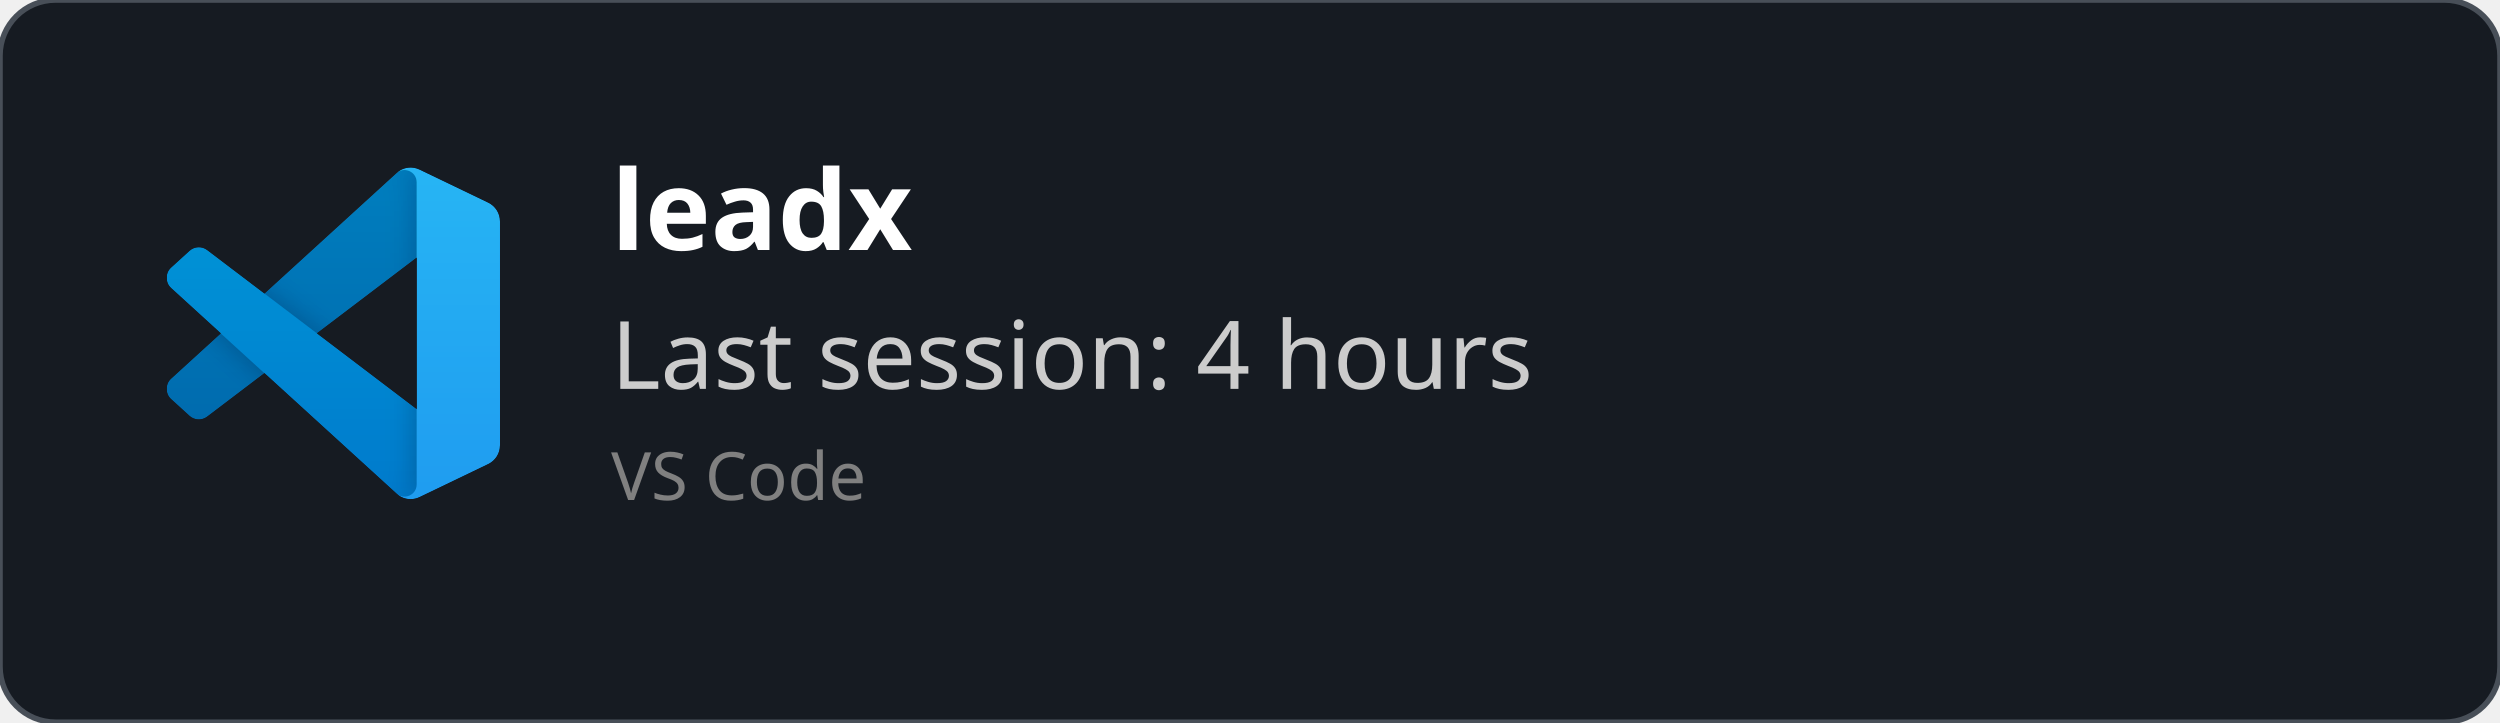
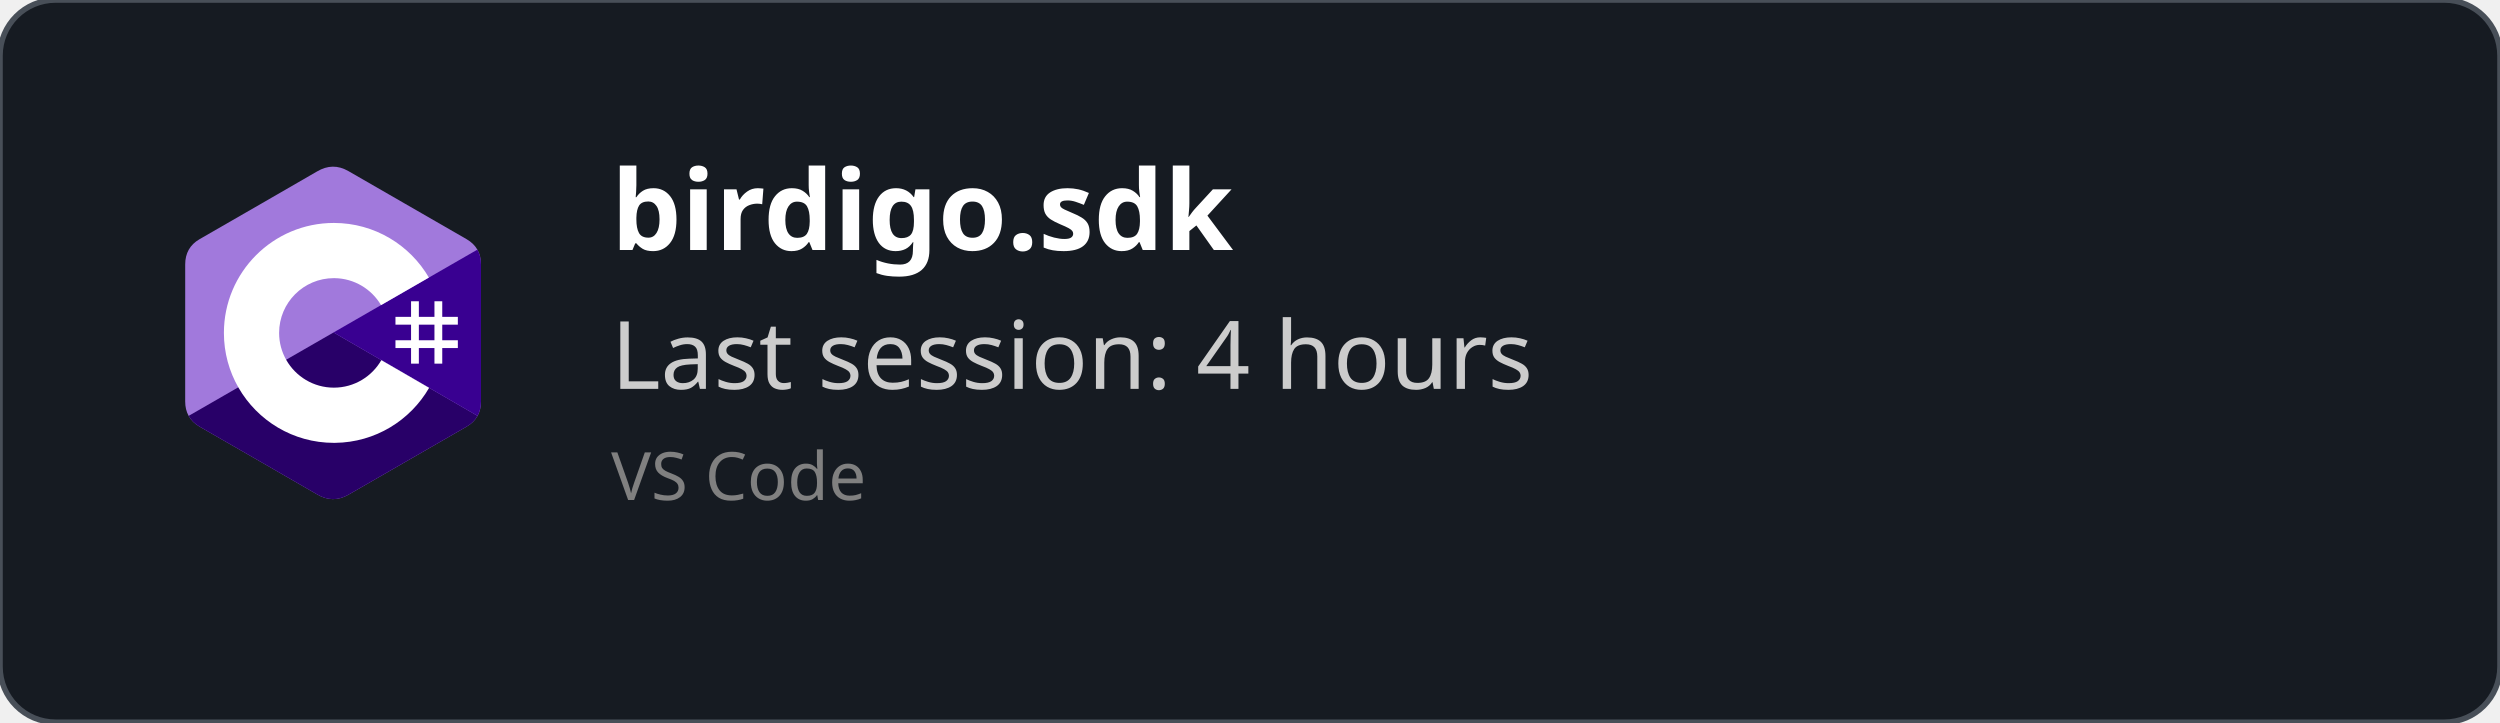
<svg xmlns="http://www.w3.org/2000/svg" width="450" height="130" viewBox="0 0 450 130" fill="none" role="img">
  <style>
    *{
        font-family: 'Segoe UI', Ubuntu, monospace
    }
    </style>
  <defs>
    <clipPath id="horizontalClip" x="20" y="20" width="500" height="200">
      <rect x="90" y="20" width="300" height="50" />
    </clipPath>
  </defs>
  <rect width="450" height="130" fill="rgba(22,27,34)" stroke="#484f58" stroke-width="1" fill-opacity="1" stroke-opacity="1" x="0" y="0" rx="10px" ry="10px">
    </rect>
-   <svg width="60" height="60" x="30" y="30" viewBox="0 0 100 100" fill="none" id="vscode">
-     <mask id="mask0" mask-type="alpha" maskUnits="userSpaceOnUse" x="0" y="0" width="100" height="100">
-       <path fill-rule="evenodd" clip-rule="evenodd" d="M70.912 99.317C72.487 99.931 74.283 99.891 75.873 99.126L96.461 89.22C98.624 88.179 100 85.989 100 83.587V16.413C100 14.011 98.624 11.822 96.461 10.781L75.873 0.874C73.786 -0.13 71.345 0.116 69.513 1.447C69.252 1.637 69.003 1.849 68.769 2.083L29.355 38.041L12.187 25.01C10.589 23.797 8.354 23.896 6.869 25.246L1.363 30.255C-0.453 31.906 -0.455 34.763 1.359 36.417L16.247 50L1.359 63.583C-0.455 65.237 -0.453 68.094 1.363 69.745L6.869 74.754C8.354 76.104 10.589 76.204 12.187 74.99L29.355 61.959L68.769 97.917C69.392 98.541 70.125 99.01 70.912 99.317ZM75.015 27.299L45.109 50L75.015 72.701V27.299Z" fill="white" />
-     </mask>
-     <g mask="url(#mask0)">
-       <path d="M96.461 10.796L75.857 0.876C73.472 -0.273 70.622 0.212 68.75 2.083L1.299 63.583C-0.516 65.237 -0.514 68.094 1.303 69.745L6.813 74.754C8.298 76.104 10.535 76.204 12.134 74.99L93.361 13.37C96.086 11.303 100 13.246 100 16.667V16.427C100 14.027 98.625 11.838 96.461 10.796Z" fill="#0065A9" />
-       <g filter="url(#filter0_d)">
-         <path d="M96.461 89.204L75.857 99.124C73.472 100.273 70.622 99.788 68.75 97.917L1.299 36.417C-0.516 34.763 -0.514 31.906 1.303 30.255L6.813 25.246C8.298 23.896 10.535 23.796 12.134 25.009L93.361 86.63C96.086 88.697 100 86.754 100 83.333V83.573C100 85.974 98.625 88.162 96.461 89.204Z" fill="#007ACC" />
-       </g>
-       <g filter="url(#filter1_d)">
-         <path d="M75.858 99.126C73.472 100.274 70.622 99.788 68.75 97.917C71.056 100.223 75 98.59 75 95.328V4.672C75 1.41 71.056 -0.223 68.75 2.083C70.622 0.211 73.472 -0.274 75.858 0.874L96.459 10.781C98.623 11.822 100 14.011 100 16.413V83.587C100 85.989 98.623 88.179 96.459 89.22L75.858 99.126Z" fill="#1F9CF0" />
-       </g>
-       <g style="mix-blend-mode:overlay" opacity="0.25">
-         <path fill-rule="evenodd" clip-rule="evenodd" d="M70.851 99.317C72.426 99.931 74.222 99.891 75.812 99.126L96.4 89.22C98.563 88.179 99.939 85.989 99.939 83.587V16.413C99.939 14.011 98.564 11.822 96.4 10.781L75.812 0.874C73.725 -0.13 71.284 0.116 69.453 1.447C69.191 1.637 68.942 1.849 68.708 2.083L29.294 38.041L12.126 25.01C10.528 23.796 8.293 23.896 6.809 25.246L1.302 30.255C-0.513 31.906 -0.515 34.763 1.298 36.417L16.186 50L1.298 63.583C-0.515 65.237 -0.513 68.094 1.302 69.745L6.809 74.754C8.293 76.104 10.528 76.204 12.126 74.99L29.294 61.959L68.708 97.917C69.332 98.54 70.064 99.01 70.851 99.317ZM74.954 27.299L45.048 50L74.954 72.701V27.299Z" fill="url(#paint0_linear)" />
-       </g>
+   <svg width="60" height="60" x="30" y="30" viewBox="0 0 256 288" version="1.1" preserveAspectRatio="xMidYMid">
+     <g>
+       <path d="M255.569,84.452 C255.567,79.622 254.534,75.354 252.445,71.691 C250.393,68.089 247.32,65.07 243.198,62.683 C209.173,43.064 175.115,23.505 141.101,3.866 C131.931,-1.428 123.04,-1.235 113.938,4.135 C100.395,12.122 32.59,50.969 12.385,62.672 C4.064,67.489 0.015,74.861 0.013,84.443 C0,123.898 0.013,163.352 0,202.808 C0,207.532 0.991,211.717 2.988,215.325 C5.041,219.036 8.157,222.138 12.374,224.579 C32.58,236.282 100.394,275.126 113.934,283.115 C123.04,288.488 131.931,288.68 141.104,283.384 C175.119,263.744 209.179,244.186 243.209,224.567 C247.426,222.127 250.542,219.023 252.595,215.315 C254.589,211.707 255.582,207.522 255.582,202.797 C255.582,202.797 255.582,123.908 255.569,84.452" fill="#A179DC" fill-rule="nonzero" />
+       <path d="M128.182,143.241 L2.988,215.325 C5.041,219.036 8.157,222.138 12.374,224.579 C32.58,236.282 100.394,275.126 113.934,283.115 C123.04,288.488 131.931,288.68 141.104,283.384 C175.119,263.744 209.179,244.186 243.209,224.567 C247.426,222.127 250.542,219.023 252.595,215.315 L128.182,143.241" fill="#280068" fill-rule="nonzero" />
+       <path d="M255.569,84.452 C255.567,79.622 254.534,75.354 252.445,71.691 L128.182,143.241 L252.595,215.315 C254.589,211.707 255.58,207.522 255.582,202.797 C255.582,202.797 255.582,123.908 255.569,84.452" fill="#390091" fill-rule="nonzero" />
+       <path d="M201.892,116.294 L201.892,129.768 L215.366,129.768 L215.366,116.294 L222.103,116.294 L222.103,129.768 L235.577,129.768 L235.577,136.505 L222.103,136.505 L222.103,149.978 L235.577,149.978 L235.577,156.715 L222.103,156.715 L222.103,170.189 L215.366,170.189 L215.366,156.715 L201.892,156.715 L201.892,170.189 L195.155,170.189 L195.155,156.715 L181.682,156.715 L181.682,149.978 L195.155,149.978 L195.155,136.505 L181.682,136.505 L181.682,129.768 L195.155,129.768 L195.155,116.294 L201.892,116.294 Z M215.366,136.505 L201.892,136.505 L201.892,149.978 L215.366,149.978 L215.366,136.505 Z" fill="#FFFFFF" />
+       <path d="M128.457,48.626 C163.601,48.626 194.284,67.712 210.719,96.082 L210.558,95.809 L169.21,119.617 C161.063,105.824 146.128,96.515 128.996,96.323 L128.457,96.32 C102.331,96.32 81.151,117.5 81.151,143.625 C81.151,152.169 83.428,160.178 87.39,167.095 C95.544,181.33 110.873,190.931 128.457,190.931 C146.15,190.931 161.566,181.208 169.678,166.821 L169.481,167.166 L210.768,191.084 C194.513,219.213 164.25,238.241 129.515,238.62 L128.457,238.626 C93.202,238.626 62.432,219.422 46.038,190.902 C38.035,176.979 33.456,160.838 33.456,143.625 C33.456,91.159 75.988,48.626 128.457,48.626 Z" fill="#FFFFFF" fill-rule="nonzero" />
    </g>
-     <defs>
-       <filter id="filter0_d" x="-8.394" y="15.829" width="116.727" height="92.246" filterUnits="userSpaceOnUse" color-interpolation-filters="sRGB">
-         <feFlood flood-opacity="0" result="BackgroundImageFix" />
-         <feColorMatrix in="SourceAlpha" type="matrix" values="0 0 0 0 0 0 0 0 0 0 0 0 0 0 0 0 0 0 127 0" />
-         <feOffset />
-         <feGaussianBlur stdDeviation="4.167" />
-         <feColorMatrix type="matrix" values="0 0 0 0 0 0 0 0 0 0 0 0 0 0 0 0 0 0 0.25 0" />
-         <feBlend mode="overlay" in2="BackgroundImageFix" result="effect1_dropShadow" />
-         <feBlend mode="normal" in="SourceGraphic" in2="effect1_dropShadow" result="shape" />
-       </filter>
-       <filter id="filter1_d" x="60.417" y="-8.076" width="47.917" height="116.151" filterUnits="userSpaceOnUse" color-interpolation-filters="sRGB">
-         <feFlood flood-opacity="0" result="BackgroundImageFix" />
-         <feColorMatrix in="SourceAlpha" type="matrix" values="0 0 0 0 0 0 0 0 0 0 0 0 0 0 0 0 0 0 127 0" />
-         <feOffset />
-         <feGaussianBlur stdDeviation="4.167" />
-         <feColorMatrix type="matrix" values="0 0 0 0 0 0 0 0 0 0 0 0 0 0 0 0 0 0 0.25 0" />
-         <feBlend mode="overlay" in2="BackgroundImageFix" result="effect1_dropShadow" />
-         <feBlend mode="normal" in="SourceGraphic" in2="effect1_dropShadow" result="shape" />
-       </filter>
-       <linearGradient id="paint0_linear" x1="49.939" y1="0.258" x2="49.939" y2="99.742" gradientUnits="userSpaceOnUse">
-         <stop stop-color="white" />
-         <stop offset="1" stop-color="white" stop-opacity="0" />
-       </linearGradient>
-     </defs>
  </svg>
  <text x="110" y="45" font-size="20" clip-path="url(#horizontalClip)" font-weight="bold" font-family="Ubuntu" fill="white">
-     leadx
+     birdigo.sdk
    </text>
  <text x="110" y="70" font-size="17px" font-family="Ubuntu" fill="#ccc">
    Last session: 4 hours
    </text>
  <text x="110" y="90" font-size="12px" font-family="Ubuntu" fill="grey">
    VS Code
    </text>
</svg>
